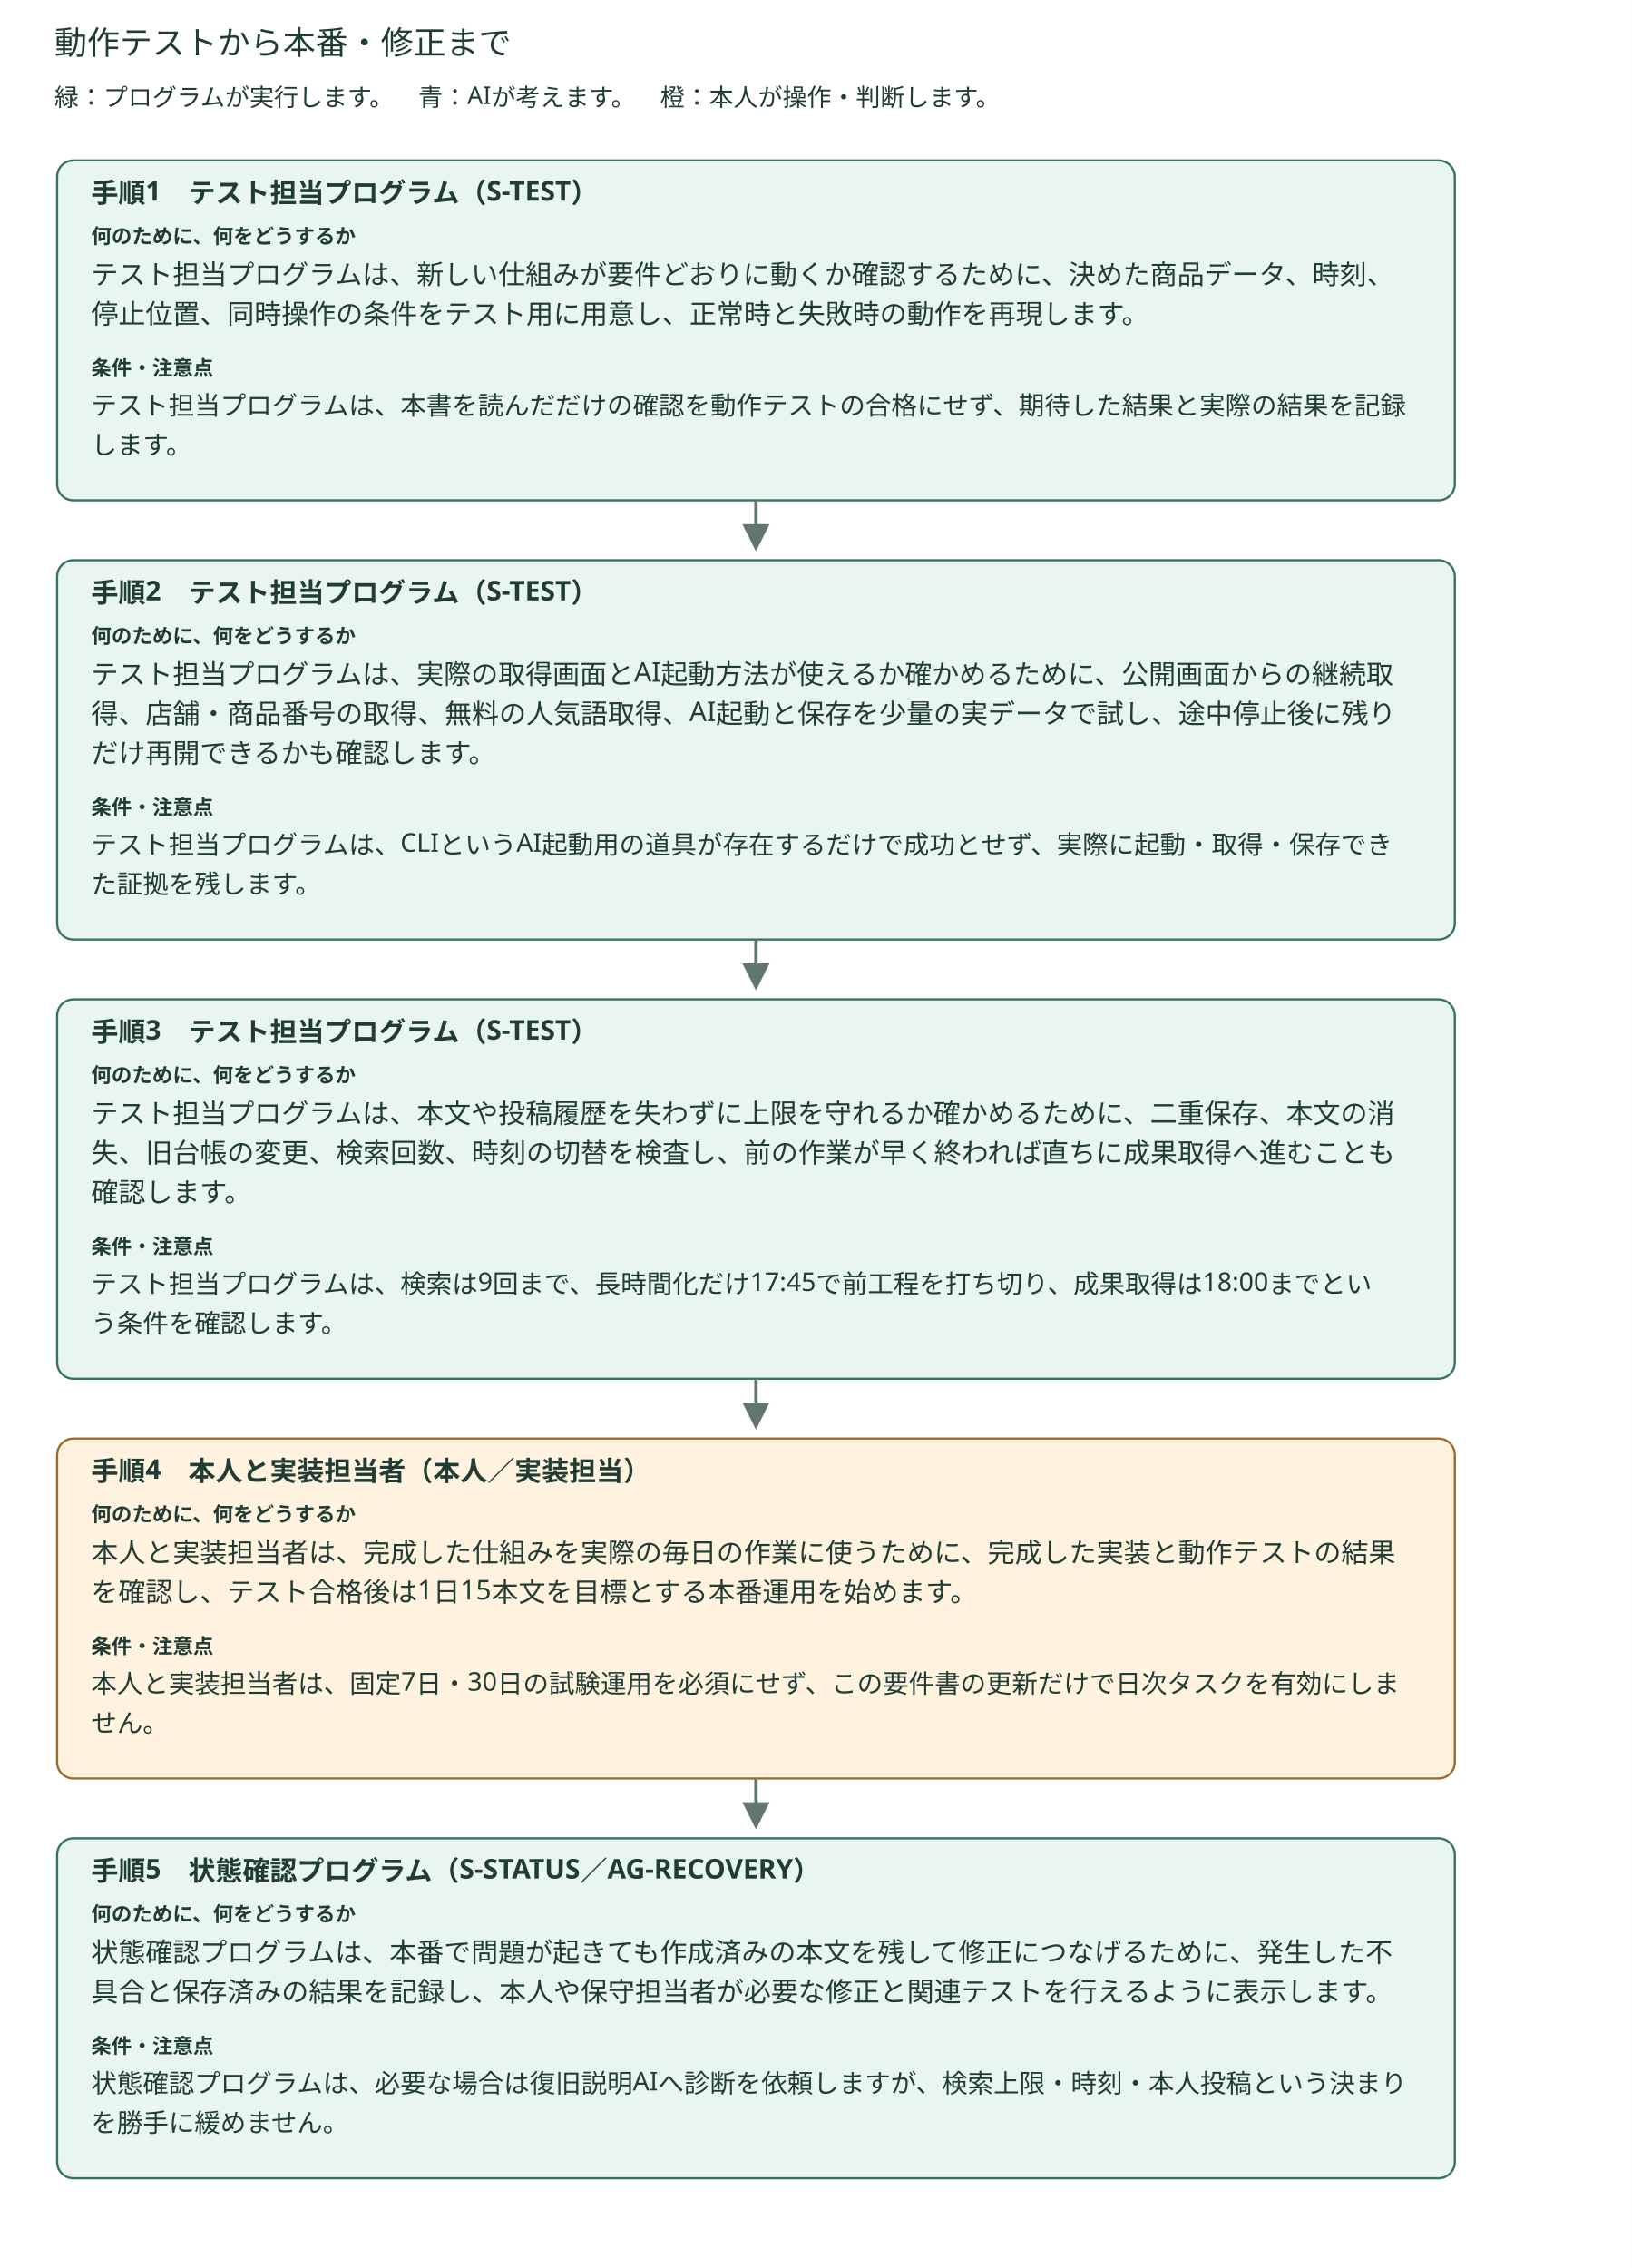
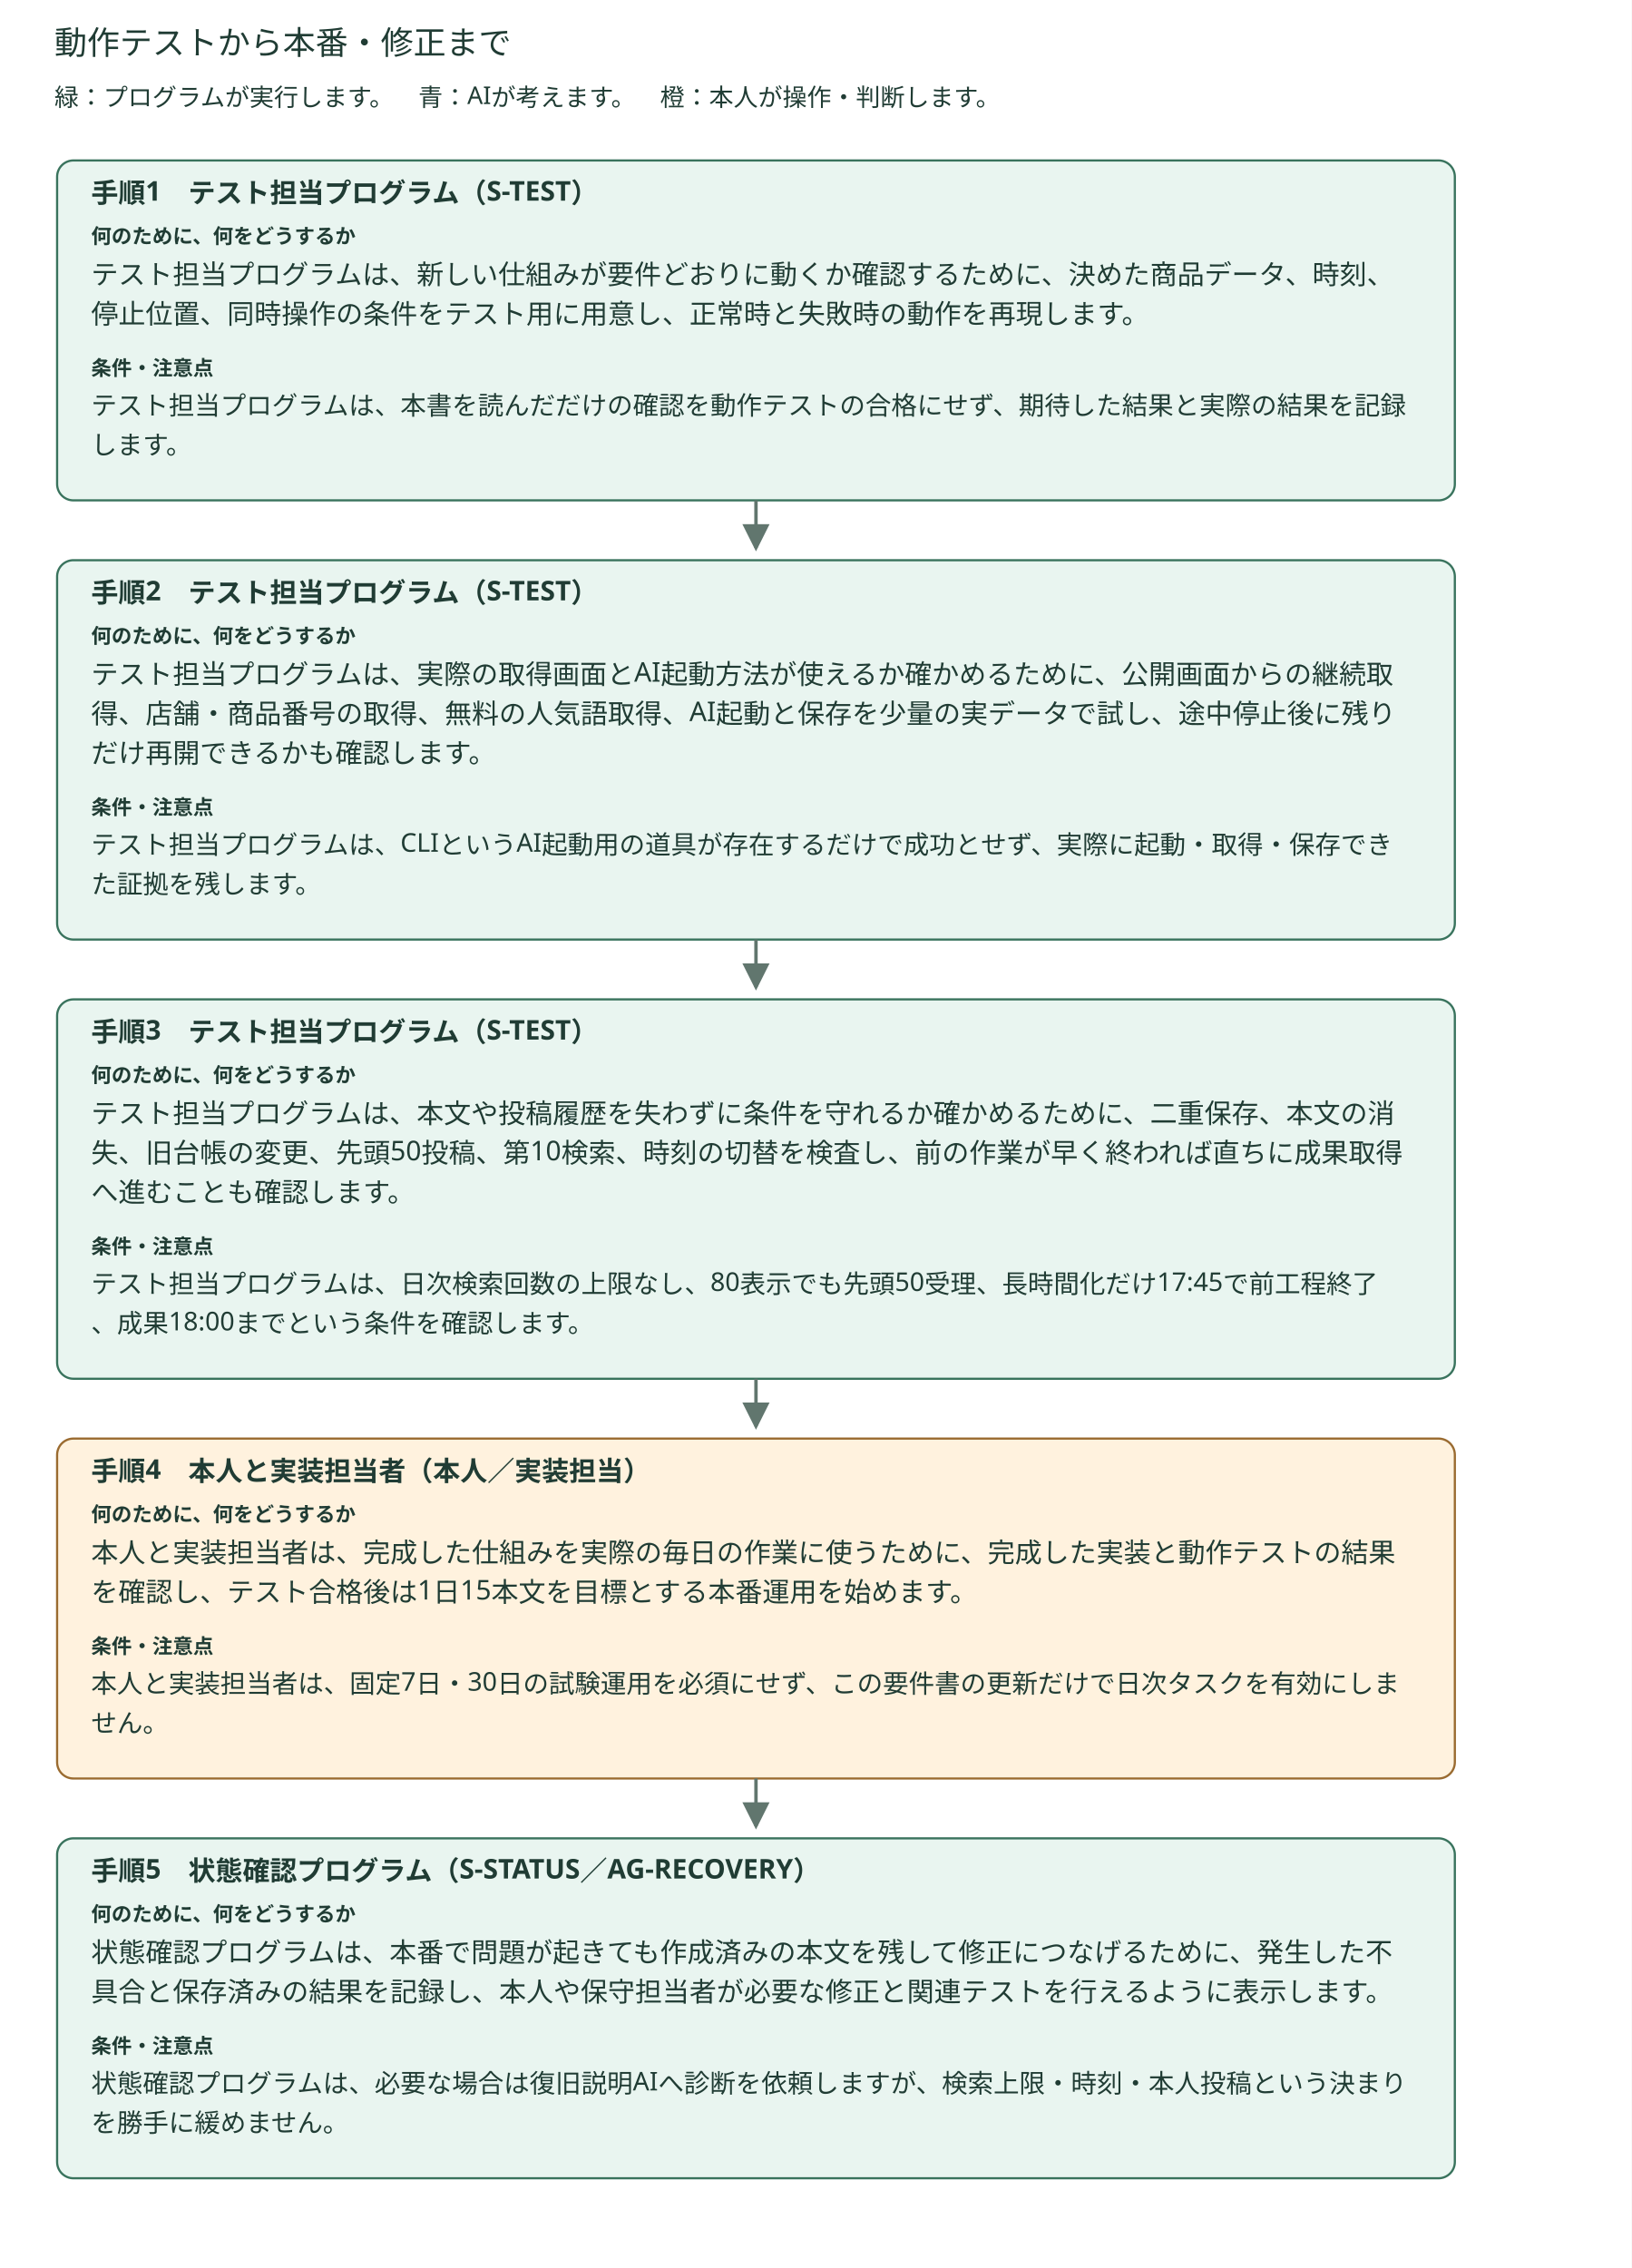
<svg xmlns="http://www.w3.org/2000/svg" viewBox="0 0 1200 1668" role="img" aria-labelledby="task-F11-title task-F11-desc" font-family="Yu Gothic, Meiryo, sans-serif">
  <defs>
    <marker id="task-F11-arrow" markerWidth="8" markerHeight="8" refX="7" refY="4" orient="auto">
      <path d="M0,0 L8,4 L0,8 Z" fill="#61766e" />
    </marker>
  </defs>
  <rect width="1200" height="1668" fill="#fff" />
  <text x="40" y="40" font-size="24" font-weight="400" text-anchor="start" fill="#203c34">動作テストから本番・修正まで</text>
  <text x="40" y="78" font-size="18" font-weight="400" text-anchor="start" fill="#203c34">緑：プログラムが実行します。　青：AIが考えます。　橙：本人が操作・判断します。</text>
  <g class="diagram-node" data-node="F11-1">
    <rect x="42" y="118" width="1028" height="250" rx="12" fill="#e9f5f0" stroke="#39735d" stroke-width="1.6" />
    <text x="67" y="149" font-size="20" font-weight="700" text-anchor="start" fill="#203c34">手順1　テスト担当プログラム（S-TEST）</text>
    <text x="67" y="179" font-size="15" font-weight="700" text-anchor="start" fill="#203c34">何のために、何をどうするか</text>
    <text x="67" y="209" font-size="20" font-weight="400" text-anchor="start" fill="#203c34">テスト担当プログラムは、新しい仕組みが要件どおりに動くか確認するために、決めた商品データ、時刻、</text>
    <text x="67" y="238" font-size="20" font-weight="400" text-anchor="start" fill="#203c34">停止位置、同時操作の条件をテスト用に用意し、正常時と失敗時の動作を再現します。</text>
    <text x="67" y="276" font-size="15" font-weight="700" text-anchor="start" fill="#203c34">条件・注意点</text>
    <text x="67" y="305" font-size="19" font-weight="400" text-anchor="start" fill="#203c34">テスト担当プログラムは、本書を読んだだけの確認を動作テストの合格にせず、期待した結果と実際の結果を記録</text>
    <text x="67" y="334" font-size="19" font-weight="400" text-anchor="start" fill="#203c34">します。</text>
  </g>
  <path d="M 556 368 V 403" fill="none" stroke="#61766e" stroke-width="2.5" marker-end="url(#task-F11-arrow)" />
  <g class="diagram-node" data-node="F11-2">
    <rect x="42" y="412" width="1028" height="279" rx="12" fill="#e9f5f0" stroke="#39735d" stroke-width="1.6" />
    <text x="67" y="443" font-size="20" font-weight="700" text-anchor="start" fill="#203c34">手順2　テスト担当プログラム（S-TEST）</text>
    <text x="67" y="473" font-size="15" font-weight="700" text-anchor="start" fill="#203c34">何のために、何をどうするか</text>
    <text x="67" y="503" font-size="20" font-weight="400" text-anchor="start" fill="#203c34">テスト担当プログラムは、実際の取得画面とAI起動方法が使えるか確かめるために、公開画面からの継続取</text>
    <text x="67" y="532" font-size="20" font-weight="400" text-anchor="start" fill="#203c34">得、店舗・商品番号の取得、無料の人気語取得、AI起動と保存を少量の実データで試し、途中停止後に残り</text>
    <text x="67" y="561" font-size="20" font-weight="400" text-anchor="start" fill="#203c34">だけ再開できるかも確認します。</text>
    <text x="67" y="599" font-size="15" font-weight="700" text-anchor="start" fill="#203c34">条件・注意点</text>
    <text x="67" y="628" font-size="19" font-weight="400" text-anchor="start" fill="#203c34">テスト担当プログラムは、CLIというAI起動用の道具が存在するだけで成功とせず、実際に起動・取得・保存でき</text>
    <text x="67" y="657" font-size="19" font-weight="400" text-anchor="start" fill="#203c34">た証拠を残します。</text>
  </g>
  <path d="M 556 691 V 726" fill="none" stroke="#61766e" stroke-width="2.5" marker-end="url(#task-F11-arrow)" />
  <g class="diagram-node" data-node="F11-3">
    <rect x="42" y="735" width="1028" height="279" rx="12" fill="#e9f5f0" stroke="#39735d" stroke-width="1.6" />
    <text x="67" y="766" font-size="20" font-weight="700" text-anchor="start" fill="#203c34">手順3　テスト担当プログラム（S-TEST）</text>
    <text x="67" y="796" font-size="15" font-weight="700" text-anchor="start" fill="#203c34">何のために、何をどうするか</text>
-     <text x="67" y="826" font-size="20" font-weight="400" text-anchor="start" fill="#203c34">テスト担当プログラムは、本文や投稿履歴を失わずに上限を守れるか確かめるために、二重保存、本文の消</text>
-     <text x="67" y="855" font-size="20" font-weight="400" text-anchor="start" fill="#203c34">失、旧台帳の変更、検索回数、時刻の切替を検査し、前の作業が早く終われば直ちに成果取得へ進むことも</text>
-     <text x="67" y="884" font-size="20" font-weight="400" text-anchor="start" fill="#203c34">確認します。</text>
+     <text x="67" y="826" font-size="20" font-weight="400" text-anchor="start" fill="#203c34">テスト担当プログラムは、本文や投稿履歴を失わずに条件を守れるか確かめるために、二重保存、本文の消</text>
+     <text x="67" y="855" font-size="20" font-weight="400" text-anchor="start" fill="#203c34">失、旧台帳の変更、先頭50投稿、第10検索、時刻の切替を検査し、前の作業が早く終われば直ちに成果取得</text>
+     <text x="67" y="884" font-size="20" font-weight="400" text-anchor="start" fill="#203c34">へ進むことも確認します。</text>
    <text x="67" y="922" font-size="15" font-weight="700" text-anchor="start" fill="#203c34">条件・注意点</text>
-     <text x="67" y="951" font-size="19" font-weight="400" text-anchor="start" fill="#203c34">テスト担当プログラムは、検索は9回まで、長時間化だけ17:45で前工程を打ち切り、成果取得は18:00までとい</text>
-     <text x="67" y="980" font-size="19" font-weight="400" text-anchor="start" fill="#203c34">う条件を確認します。</text>
+     <text x="67" y="951" font-size="19" font-weight="400" text-anchor="start" fill="#203c34">テスト担当プログラムは、日次検索回数の上限なし、80表示でも先頭50受理、長時間化だけ17:45で前工程終了</text>
+     <text x="67" y="980" font-size="19" font-weight="400" text-anchor="start" fill="#203c34">、成果18:00までという条件を確認します。</text>
  </g>
  <path d="M 556 1014 V 1049" fill="none" stroke="#61766e" stroke-width="2.5" marker-end="url(#task-F11-arrow)" />
  <g class="diagram-node" data-node="F11-4">
    <rect x="42" y="1058" width="1028" height="250" rx="12" fill="#fff2de" stroke="#9a6b30" stroke-width="1.6" />
    <text x="67" y="1089" font-size="20" font-weight="700" text-anchor="start" fill="#203c34">手順4　本人と実装担当者（本人／実装担当）</text>
    <text x="67" y="1119" font-size="15" font-weight="700" text-anchor="start" fill="#203c34">何のために、何をどうするか</text>
    <text x="67" y="1149" font-size="20" font-weight="400" text-anchor="start" fill="#203c34">本人と実装担当者は、完成した仕組みを実際の毎日の作業に使うために、完成した実装と動作テストの結果</text>
    <text x="67" y="1178" font-size="20" font-weight="400" text-anchor="start" fill="#203c34">を確認し、テスト合格後は1日15本文を目標とする本番運用を始めます。</text>
    <text x="67" y="1216" font-size="15" font-weight="700" text-anchor="start" fill="#203c34">条件・注意点</text>
    <text x="67" y="1245" font-size="19" font-weight="400" text-anchor="start" fill="#203c34">本人と実装担当者は、固定7日・30日の試験運用を必須にせず、この要件書の更新だけで日次タスクを有効にしま</text>
    <text x="67" y="1274" font-size="19" font-weight="400" text-anchor="start" fill="#203c34">せん。</text>
  </g>
  <path d="M 556 1308 V 1343" fill="none" stroke="#61766e" stroke-width="2.5" marker-end="url(#task-F11-arrow)" />
  <g class="diagram-node" data-node="F11-5">
    <rect x="42" y="1352" width="1028" height="250" rx="12" fill="#e9f5f0" stroke="#39735d" stroke-width="1.6" />
    <text x="67" y="1383" font-size="20" font-weight="700" text-anchor="start" fill="#203c34">手順5　状態確認プログラム（S-STATUS／AG-RECOVERY）</text>
    <text x="67" y="1413" font-size="15" font-weight="700" text-anchor="start" fill="#203c34">何のために、何をどうするか</text>
    <text x="67" y="1443" font-size="20" font-weight="400" text-anchor="start" fill="#203c34">状態確認プログラムは、本番で問題が起きても作成済みの本文を残して修正につなげるために、発生した不</text>
    <text x="67" y="1472" font-size="20" font-weight="400" text-anchor="start" fill="#203c34">具合と保存済みの結果を記録し、本人や保守担当者が必要な修正と関連テストを行えるように表示します。</text>
    <text x="67" y="1510" font-size="15" font-weight="700" text-anchor="start" fill="#203c34">条件・注意点</text>
    <text x="67" y="1539" font-size="19" font-weight="400" text-anchor="start" fill="#203c34">状態確認プログラムは、必要な場合は復旧説明AIへ診断を依頼しますが、検索上限・時刻・本人投稿という決まり</text>
    <text x="67" y="1568" font-size="19" font-weight="400" text-anchor="start" fill="#203c34">を勝手に緩めません。</text>
  </g>
</svg>
